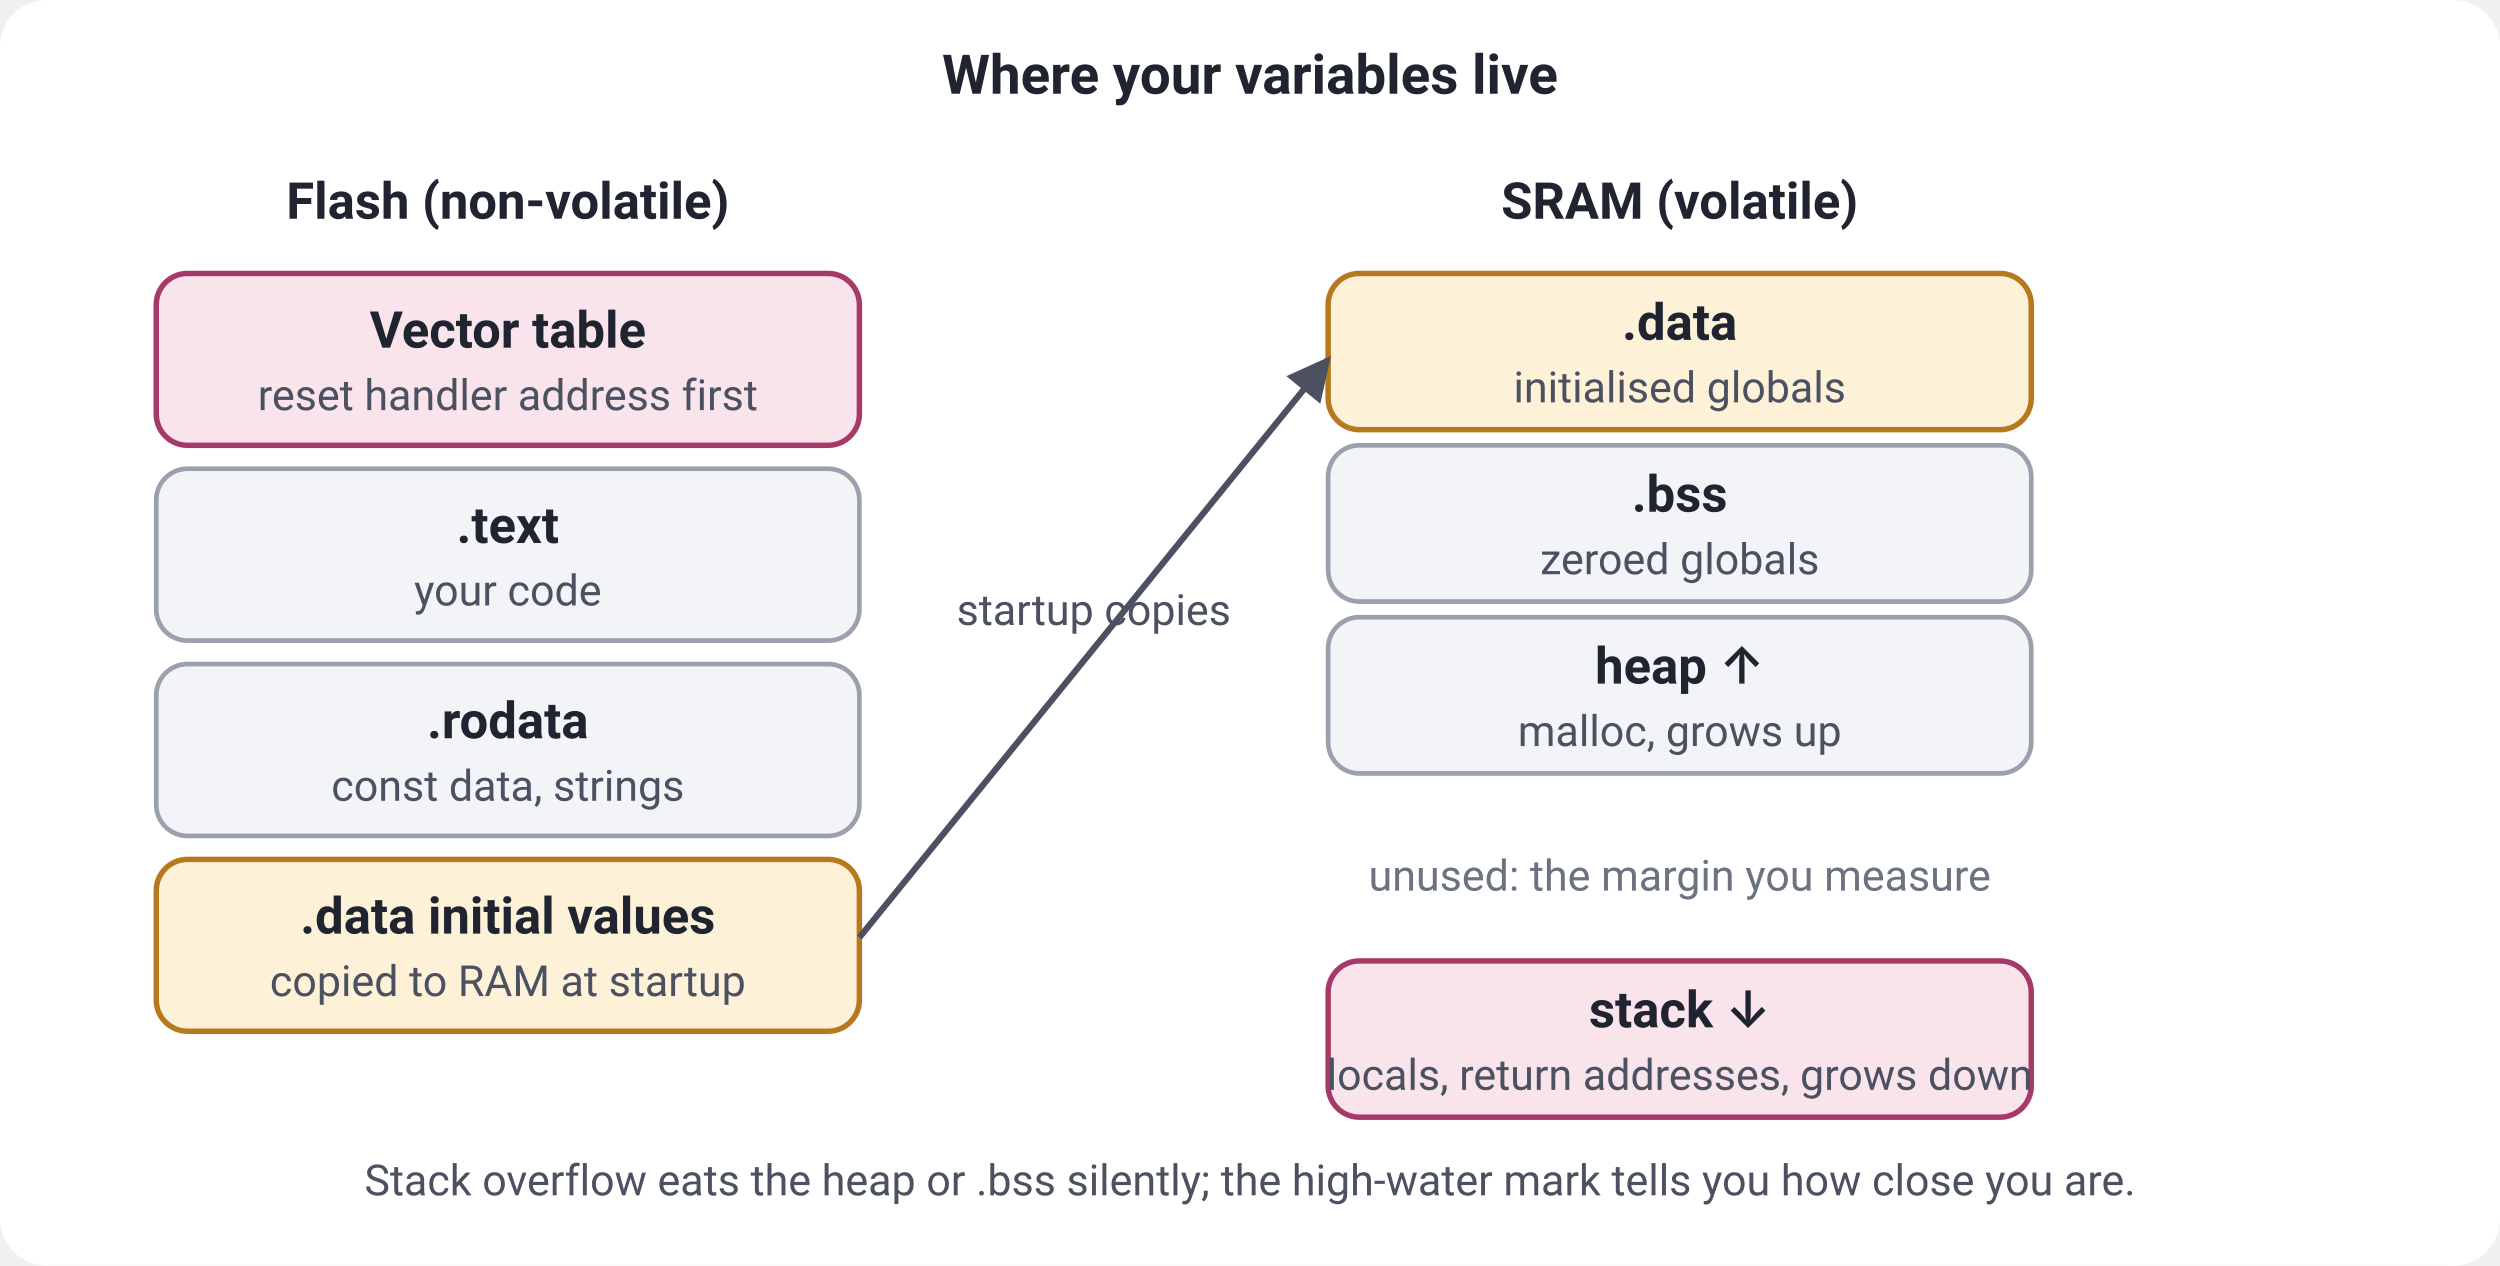
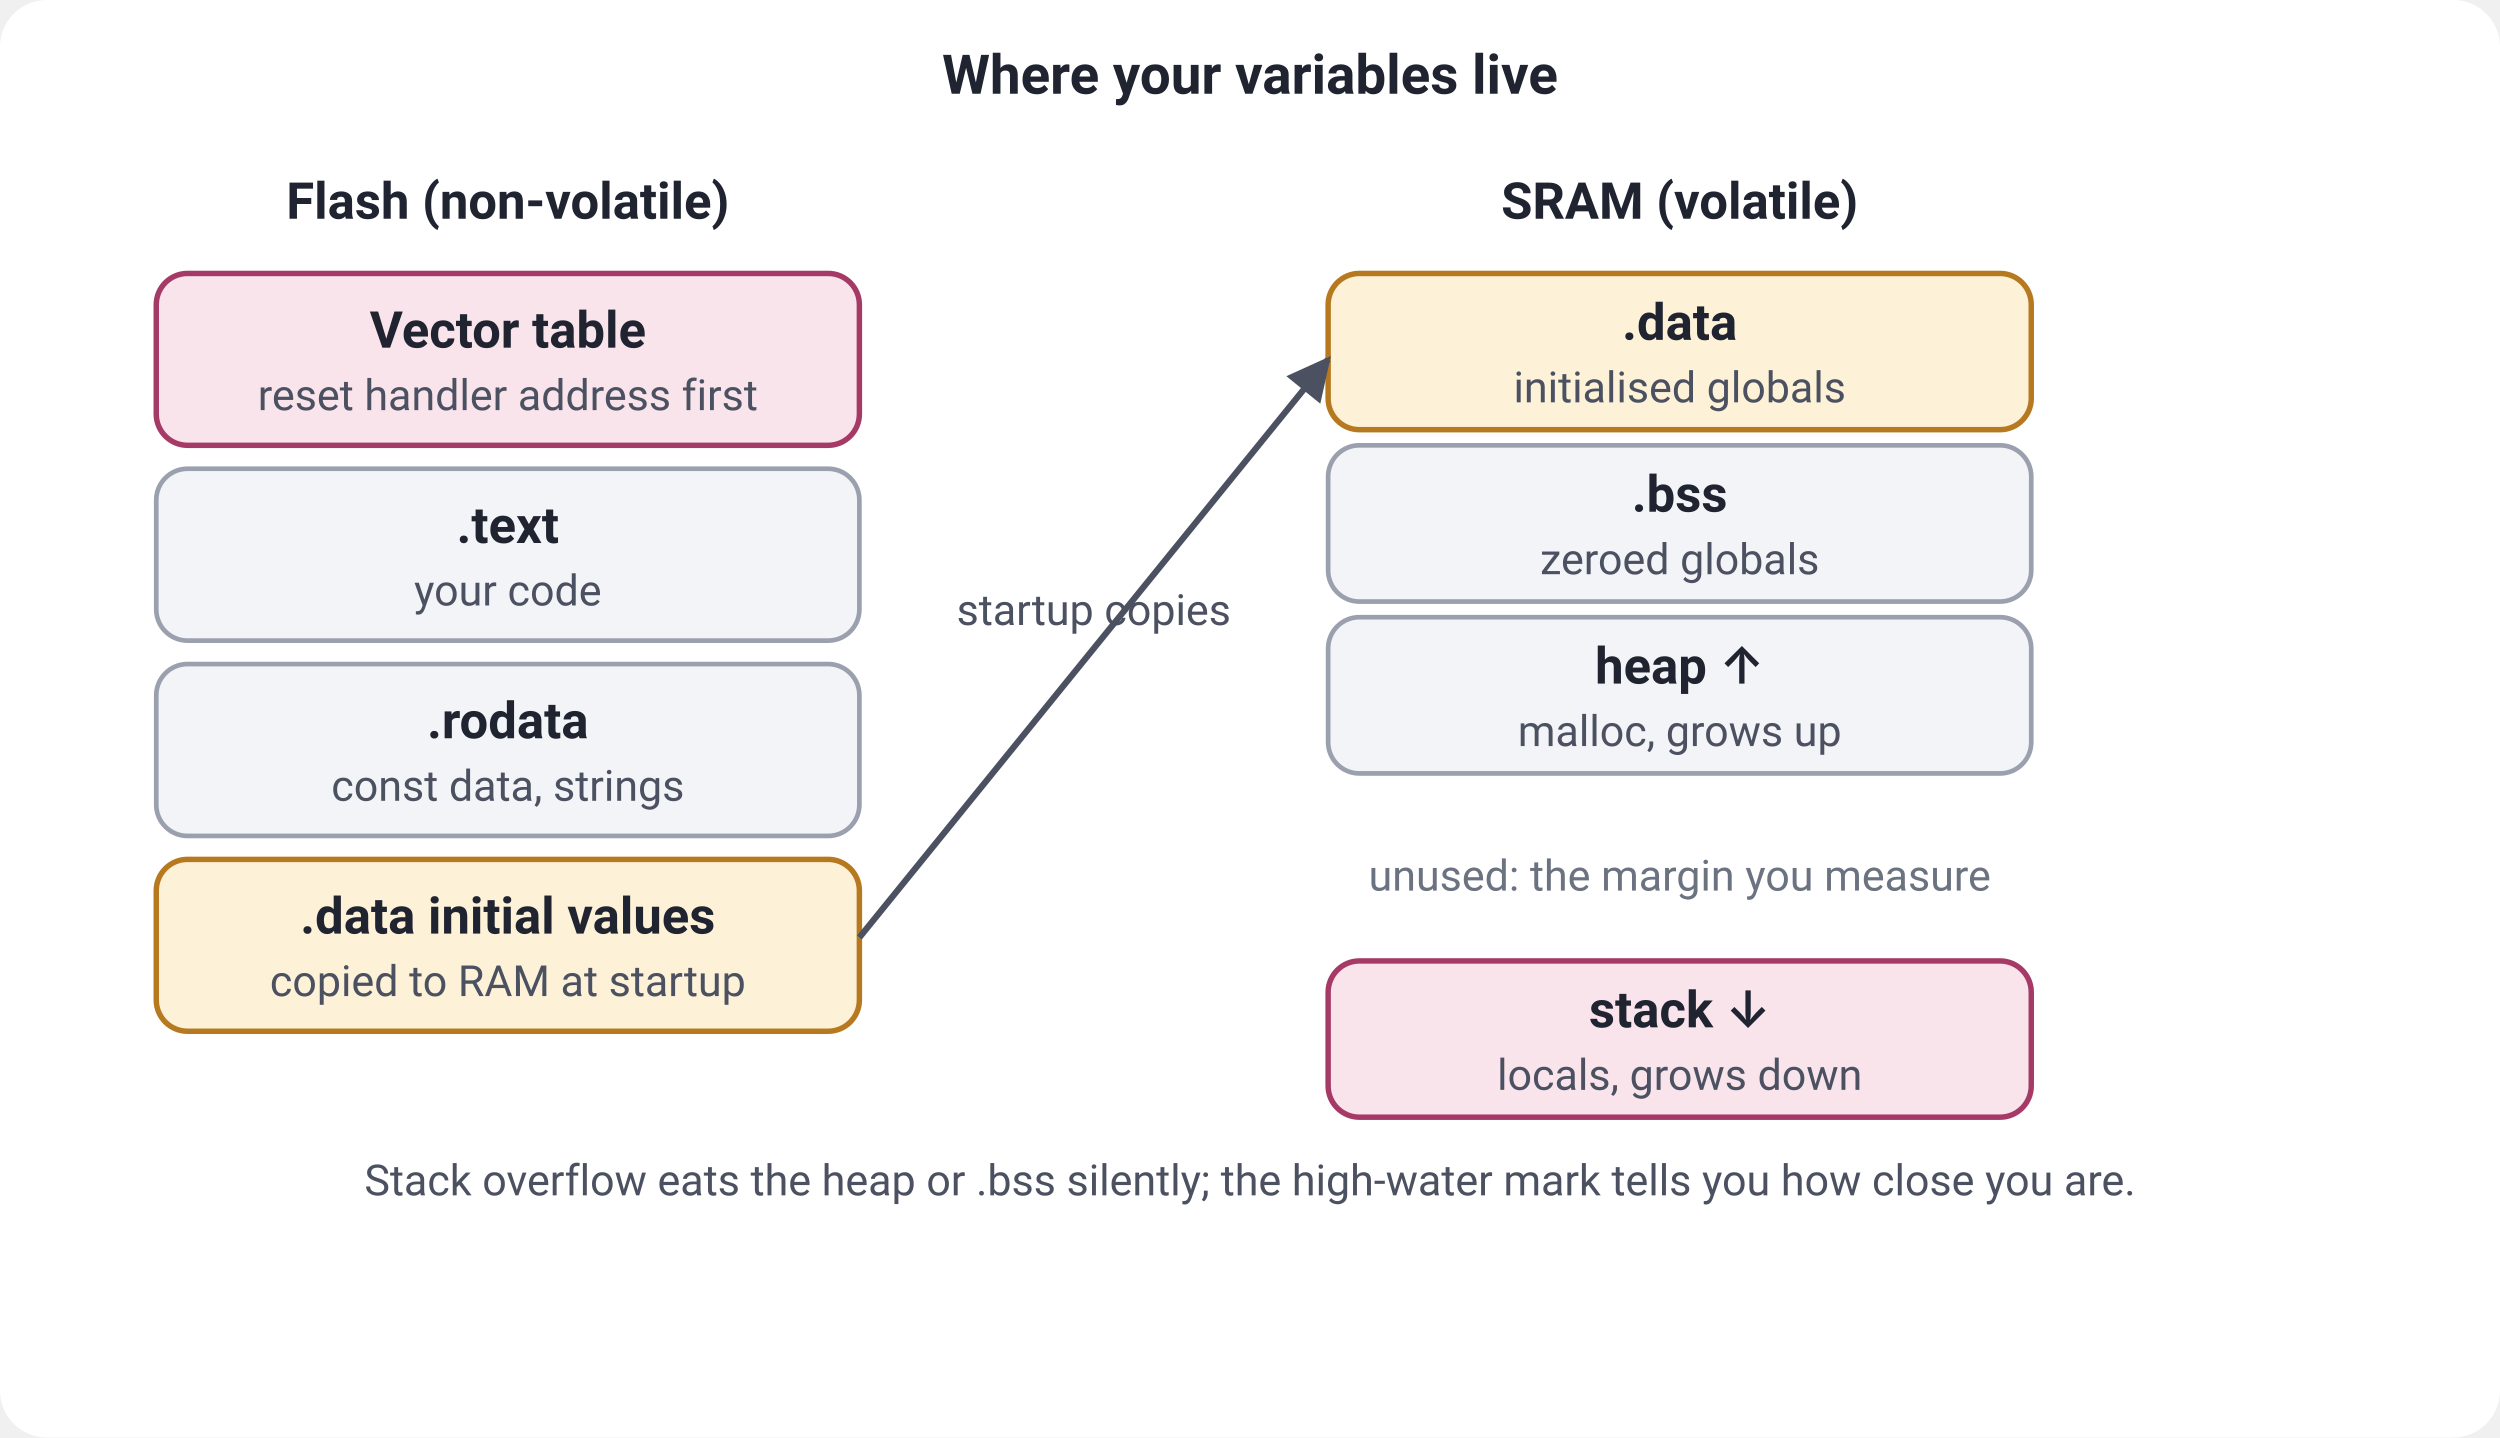
- <svg xmlns="http://www.w3.org/2000/svg" viewBox="0 0 640 324" width="640" height="324" role="img" aria-labelledby="t">
+ <svg xmlns="http://www.w3.org/2000/svg" viewBox="0 0 640 368" width="640" height="368" role="img" aria-labelledby="t">
  <style>
  .bg{fill:#ffffff}.ink{fill:#1f2430}.ink2{fill:#4b5160}.ink3{fill:#6b7280}
  .ln{stroke:#4b5160;fill:none;stroke-width:1.6}.ln2{stroke:#9aa0ad;fill:none;stroke-width:1.2;stroke-dasharray:4 3}
  .box{fill:#f3f4f7;stroke:#9aa0ad;stroke-width:1.2}.boxa{fill:#f9e4ec;stroke:#a63a66;stroke-width:1.4}
  .boxb{fill:#fdf1d8;stroke:#b7791f;stroke-width:1.4}.boxg{fill:#e3f3e8;stroke:#2f8f5b;stroke-width:1.4}
  .acc{fill:#a63a66}.amb{fill:#b7791f}.grn{fill:#2f8f5b}.sig{stroke:#1f2430;fill:none;stroke-width:2}
  .siga{stroke:#a63a66;fill:none;stroke-width:2}.sigb{stroke:#b7791f;fill:none;stroke-width:2}
  text{font-family:system-ui,-apple-system,Segoe UI,Roboto,sans-serif;font-size:12px}
  .t{font-size:13px;font-weight:600}.s{font-size:11px}.m{font-family:ui-monospace,SFMono-Regular,Menlo,monospace;font-size:11.5px}
  .ttl{font-size:14px;font-weight:700}
  @media (prefers-color-scheme: dark){
    .bg{fill:#171a21}.ink{fill:#e8e6ea}.ink2{fill:#c3c6cf}.ink3{fill:#9aa0ad}
    .ln{stroke:#c3c6cf}.ln2{stroke:#6b7280}.box{fill:#242a35;stroke:#6b7280}.boxa{fill:#3b1f2d;stroke:#f08cb3}
    .boxb{fill:#3a2e14;stroke:#e0a83a}.boxg{fill:#16301f;stroke:#5fcf8a}.acc{fill:#f08cb3}.amb{fill:#e0a83a}.grn{fill:#5fcf8a}
    .sig{stroke:#e8e6ea}.siga{stroke:#f08cb3}.sigb{stroke:#e0a83a}
  }
</style>
  <defs>
    <marker id="ar" viewBox="0 0 10 10" refX="9" refY="5" markerWidth="7" markerHeight="7" orient="auto-start-reverse">
      <path d="M0,0 L10,5 L0,10 z" fill="#4b5160" />
    </marker>
  </defs>
-   <rect class="bg" x="0" y="0" width="640" height="324" rx="12" />
+   <rect class="bg" x="0" y="0" width="640" height="368" rx="12" />
  <text class="ink ttl" x="320" y="24" text-anchor="middle">Where your variables live</text>
  <text class="ink t" x="130" y="56" text-anchor="middle">Flash (non-volatile)</text>
  <text class="ink t" x="430" y="56" text-anchor="middle">SRAM (volatile)</text>
  <rect class="boxa" x="40" y="70" width="180" height="44" rx="8" />
  <text class="ink t" x="130.0" y="89.0" text-anchor="middle">Vector table</text>
  <text class="ink2 s" x="130.0" y="105.0" text-anchor="middle">reset handler address first</text>
  <rect class="box" x="40" y="120" width="180" height="44" rx="8" />
  <text class="ink t" x="130.0" y="139.0" text-anchor="middle">.text</text>
  <text class="ink2 s" x="130.0" y="155.0" text-anchor="middle">your code</text>
  <rect class="box" x="40" y="170" width="180" height="44" rx="8" />
  <text class="ink t" x="130.0" y="189.0" text-anchor="middle">.rodata</text>
  <text class="ink2 s" x="130.0" y="205.0" text-anchor="middle">const data, strings</text>
  <rect class="boxb" x="40" y="220" width="180" height="44" rx="8" />
  <text class="ink t" x="130.0" y="239.0" text-anchor="middle">.data initial values</text>
  <text class="ink2 s" x="130.0" y="255.0" text-anchor="middle">copied to RAM at startup</text>
  <rect class="boxb" x="340" y="70" width="180" height="40" rx="8" />
  <text class="ink t" x="430.0" y="87.0" text-anchor="middle">.data</text>
  <text class="ink2 s" x="430.0" y="103.0" text-anchor="middle">initialised globals</text>
  <rect class="box" x="340" y="114" width="180" height="40" rx="8" />
  <text class="ink t" x="430.0" y="131.0" text-anchor="middle">.bss</text>
  <text class="ink2 s" x="430.0" y="147.0" text-anchor="middle">zeroed globals</text>
  <rect class="box" x="340" y="158" width="180" height="40" rx="8" />
  <text class="ink t" x="430.0" y="175.0" text-anchor="middle">heap ↑</text>
  <text class="ink2 s" x="430.0" y="191.0" text-anchor="middle">malloc, grows up</text>
  <text class="ink3 s" x="430" y="228" text-anchor="middle">unused: the margin you measure</text>
  <rect class="boxa" x="340" y="246" width="180" height="40" rx="8" />
  <text class="ink t" x="430.0" y="263.0" text-anchor="middle">stack ↓</text>
-   <text class="ink2 s" x="430.0" y="279.0" text-anchor="middle">locals, return addresses, grows down</text>
+   <text class="ink2 s" x="430.0" y="279.0" text-anchor="middle">locals, grows down</text>
  <line class="ln" x1="220" y1="240" x2="340" y2="92" marker-end="url(#ar)" />
  <text class="ink2 s" x="280" y="160" text-anchor="middle">startup copies</text>
  <text class="ink2 s" x="320" y="306" text-anchor="middle">Stack overflow eats the heap or .bss silently; the high-water mark tells you how close you are.</text>
</svg>
